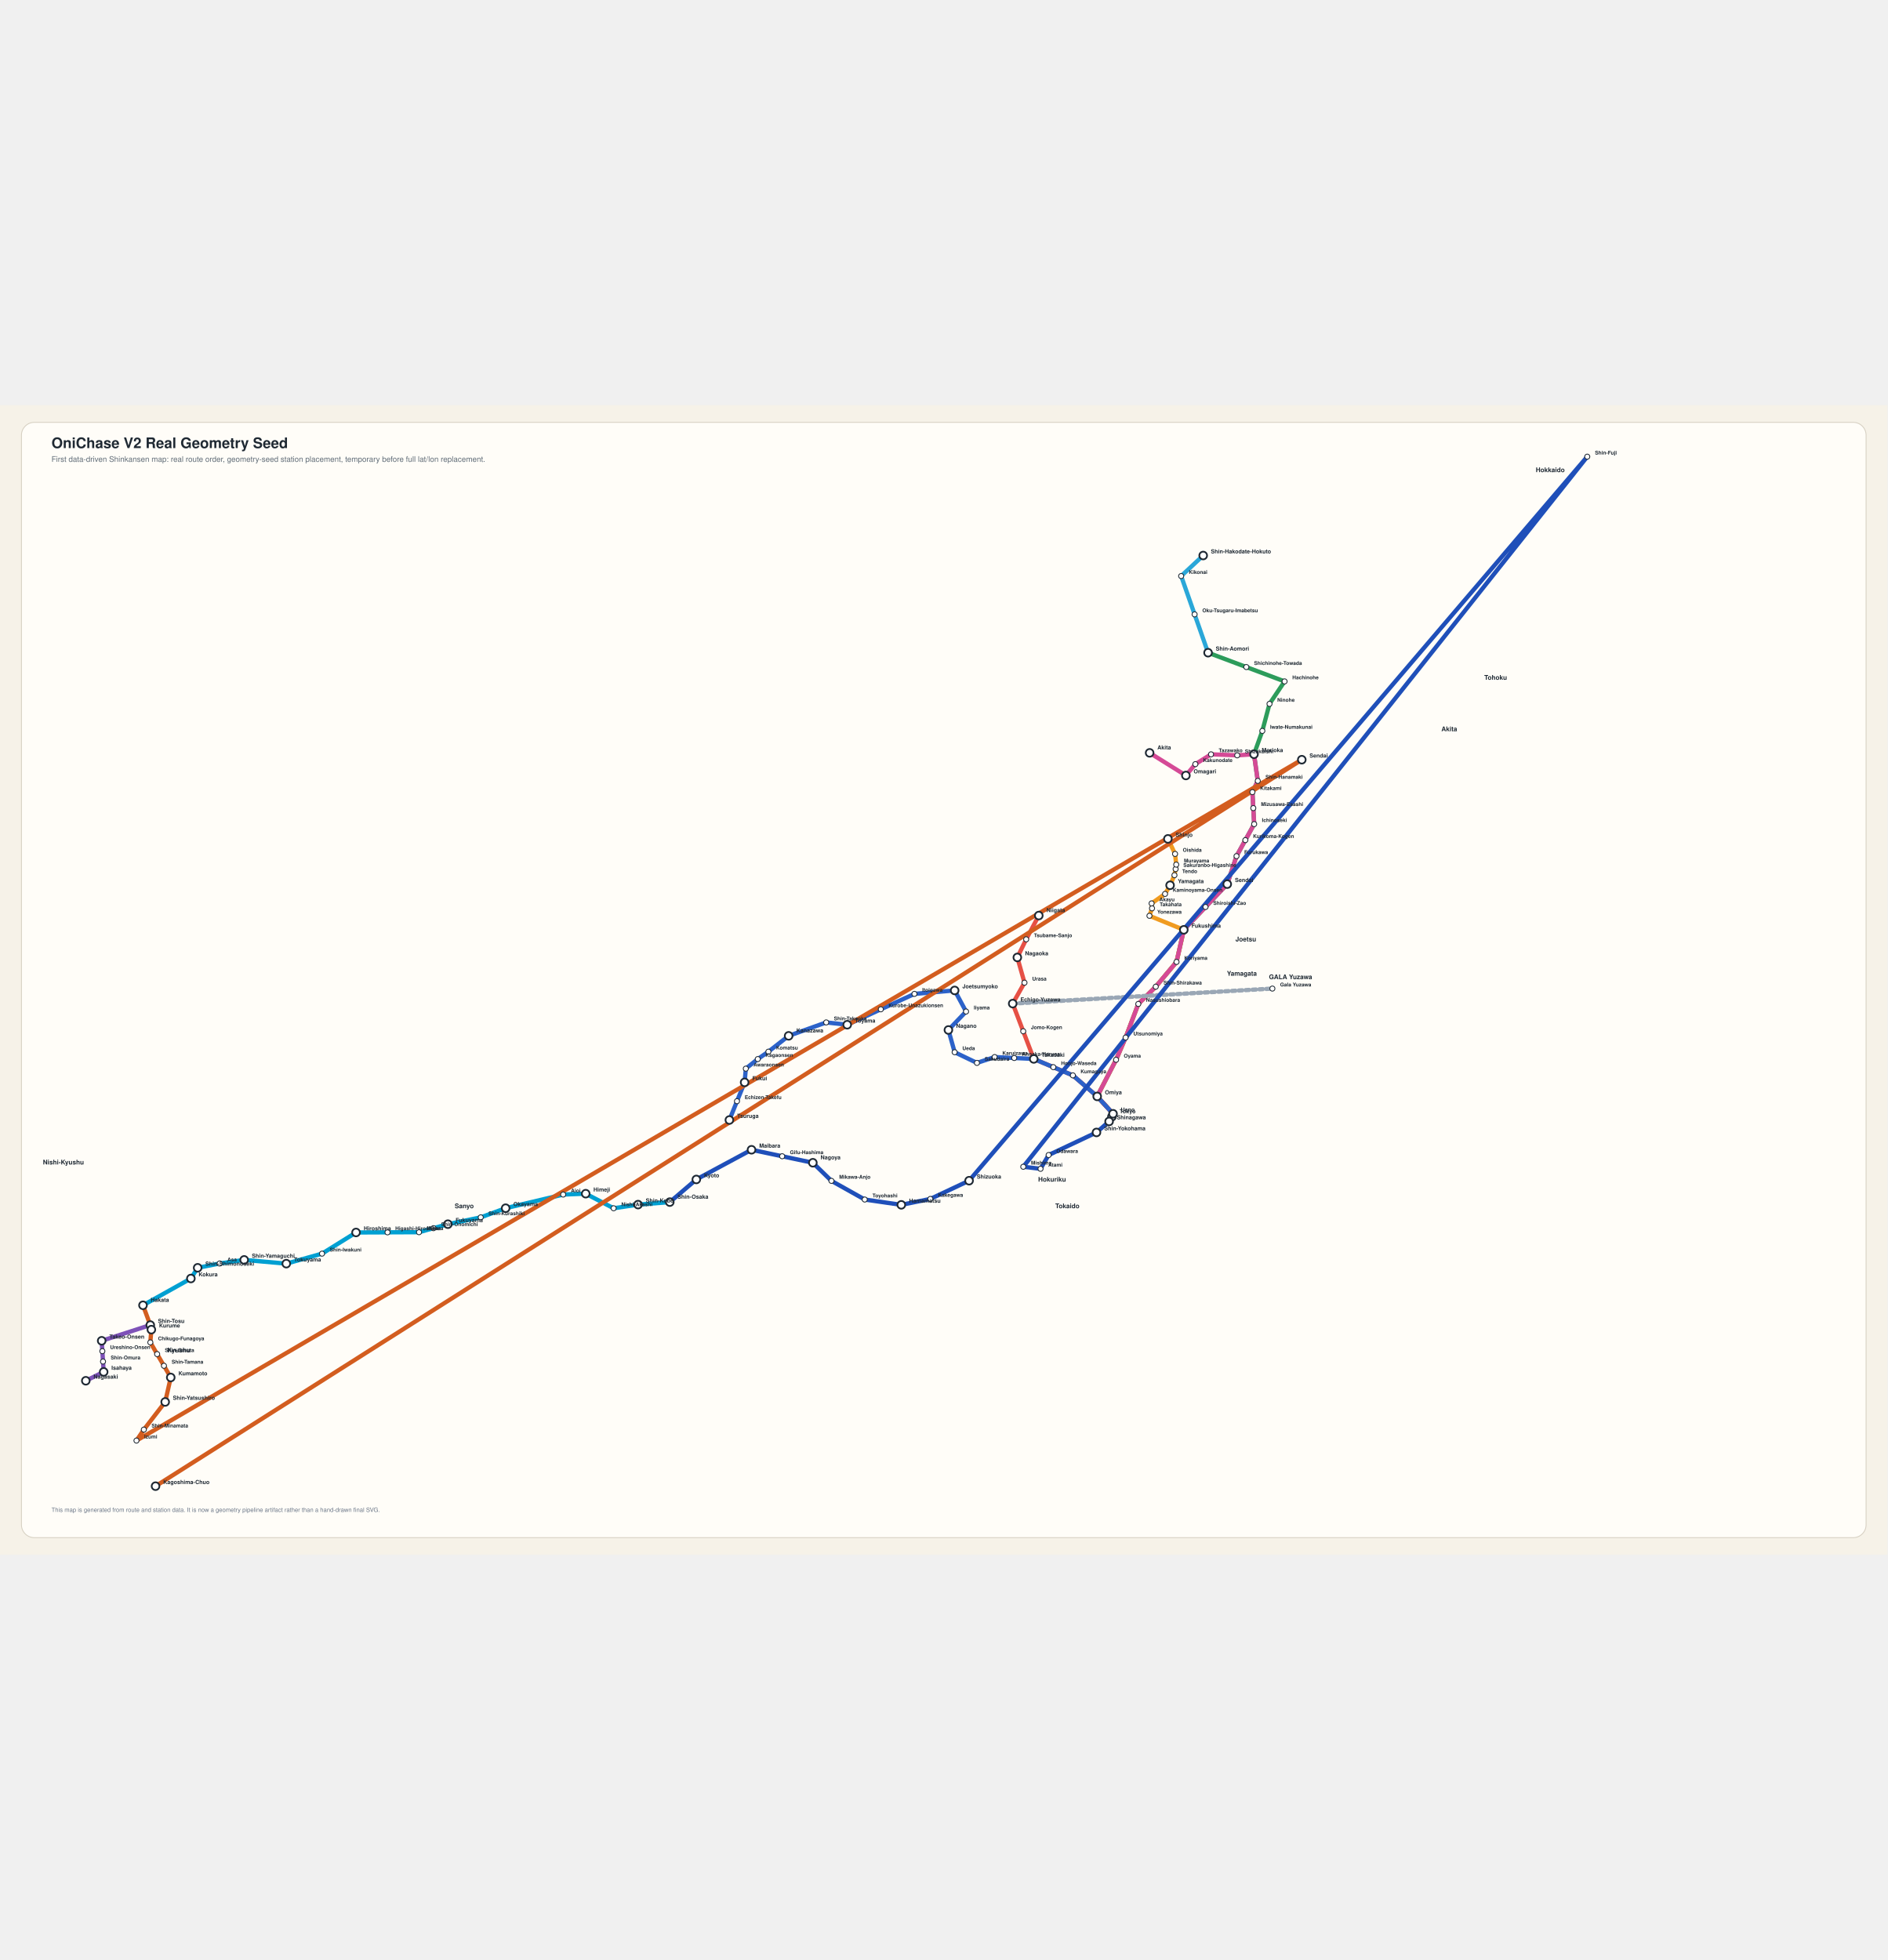
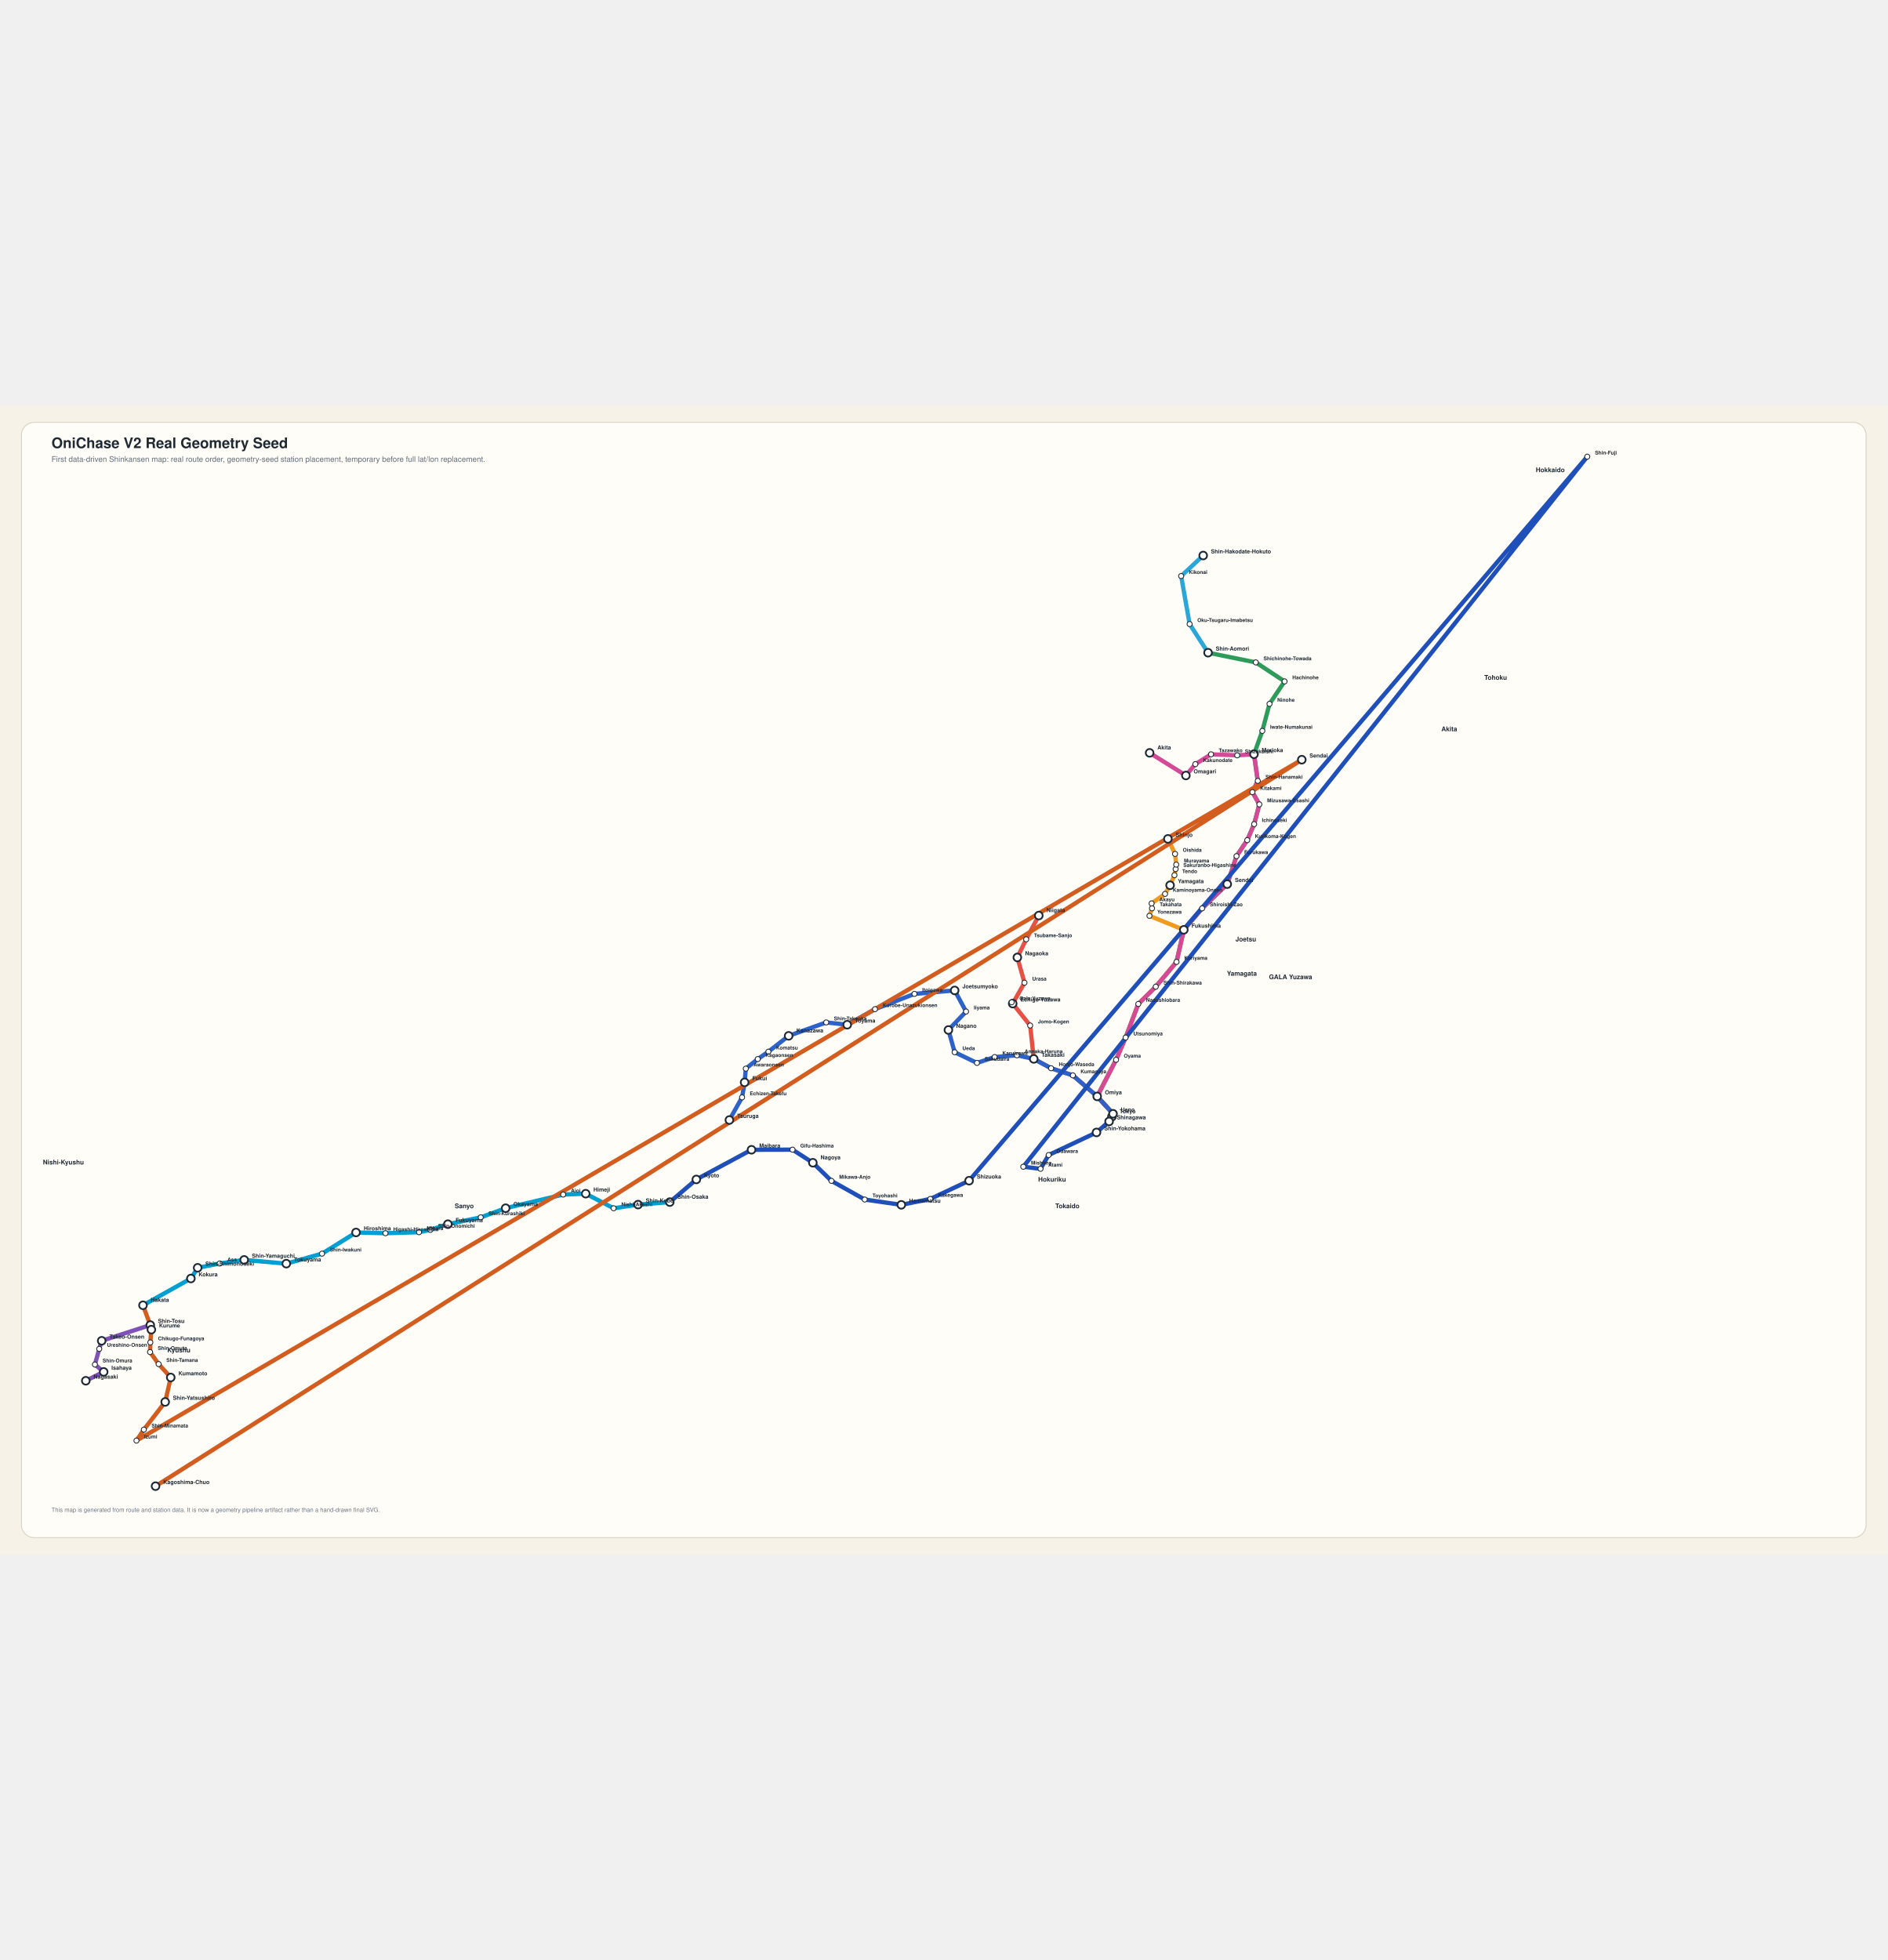
<svg xmlns="http://www.w3.org/2000/svg" width="2600" height="2700" viewBox="-1700 -120 4400 2680" role="img" aria-labelledby="title desc">
  <defs>
    <style>
.bg { fill: #f6f2e8; }
.panel { fill: #fffdf8; stroke: #d6d0c2; stroke-width: 2; }
.title { font: 700 34px Helvetica, Arial, sans-serif; fill: #1f2933; }
.subtitle { font: 500 18px Helvetica, Arial, sans-serif; fill: #5f6b76; }
.note { font: 500 14px Helvetica, Arial, sans-serif; fill: #697586; }
.route { fill: none; stroke-width: 10; stroke-linecap: round; stroke-linejoin: round; }
.station { fill: #ffffff; stroke: #1f2933; stroke-width: 2; }
.hub { fill: #ffffff; stroke: #1f2933; stroke-width: 4; }
.station-label { font: 600 12px Helvetica, Arial, sans-serif; fill: #1f2933; }
.hub-label { font: 700 13px Helvetica, Arial, sans-serif; fill: #1f2933; }
.line-label { font: 700 15px Helvetica, Arial, sans-serif; fill: #1f2933; }
</style>
  </defs>
  <rect class="bg" x="-1700" y="-120" width="4400" height="2680" />
  <rect class="panel" x="-1650" y="-80" width="4300" height="2600" rx="30" />
  <text class="title" x="-1580" y="-20">OniChase V2 Real Geometry Seed</text>
  <text class="subtitle" x="-1580" y="12">First data-driven Shinkansen map: real route order, geometry-seed station placement, temporary before full lat/lon replacement.</text>
  <text class="note" x="-1580" y="2460">This map is generated from route and station data. It is now a geometry pipeline artifact rather than a hand-drawn final SVG.</text>
-   <polyline class="route" stroke="#2d9c5b" points="891.96,1538.68 894.6,1531.87 857.63,1491.38 901.66,1405.98 923.93,1354.16 953.49,1275.82 994.16,1235.6 1042.59,1177.82 1059.59,1103.0 1110.2,1049.76 1160.81,996.51 1182.41,931.26 1202.99,893.91 1223.57,856.57 1221.52,819.29 1219.47,782.02 1231.99,755.82 1223.19,693.66 1242.61,639.3 1259.35,576.28 1294.46,523.9 1205.27,490.44 1116.09,456.99" />
+   <polyline class="route" stroke="#2d9c5b" points="891.96,1538.68 894.6,1531.87 857.63,1491.38 901.66,1405.98 923.93,1354.16 953.49,1275.82 994.16,1235.6 1042.59,1177.82 1059.59,1103.0 1102.22,1053.05 1160.81,996.51 1182.41,931.26 1207.47,893.95 1223.57,856.57 1235.69,810.6 1219.47,782.02 1231.99,755.82 1223.19,693.66 1242.61,639.3 1259.35,576.28 1294.46,523.9 1227.4,479.62 1116.09,456.99" />
  <text class="line-label" x="1760" y="520">Tohoku</text>
-   <polyline class="route" stroke="#2aa7d8" points="1116.09,456.99 1084.74,367.64 1053.38,278.29 1104.74,230.42" />
+   <polyline class="route" stroke="#2aa7d8" points="1116.09,456.99 1073.1,390.23 1053.38,278.29 1104.74,230.42" />
  <text class="line-label" x="1880" y="36">Hokkaido</text>
  <polyline class="route" stroke="#f09b20" points="891.96,1538.68 894.6,1531.87 857.63,1491.38 901.66,1405.98 923.93,1354.16 953.49,1275.82 994.16,1235.6 1042.59,1177.82 1059.59,1103.0 979.47,1070.35 985.42,1052.94 984.49,1041.42 1015.84,1019.32 1027.58,999.17 1037.74,975.67 1040.49,961.34 1041.88,951.04 1039.2,926.06 1022.46,891.03" />
  <text class="line-label" x="1160" y="1210">Yamagata</text>
-   <polyline class="route" stroke="#d54a96" points="891.96,1538.68 894.6,1531.87 857.63,1491.38 901.66,1405.98 923.93,1354.16 953.49,1275.82 994.16,1235.6 1042.59,1177.82 1059.59,1103.0 1110.2,1049.76 1160.81,996.51 1182.41,931.26 1202.99,893.91 1223.57,856.57 1221.52,819.29 1219.47,782.02 1231.99,755.82 1223.19,693.66 1184.07,696.25 1123.02,693.91 1086.49,716.75 1064.41,743.23 979.89,690.47" />
+   <polyline class="route" stroke="#d54a96" points="891.96,1538.68 894.6,1531.87 857.63,1491.38 901.66,1405.98 923.93,1354.16 953.49,1275.82 994.16,1235.6 1042.59,1177.82 1059.59,1103.0 1102.22,1053.05 1160.81,996.51 1182.41,931.26 1207.47,893.95 1223.57,856.57 1235.69,810.6 1219.47,782.02 1231.99,755.82 1223.19,693.66 1184.07,696.25 1123.02,693.91 1086.49,716.75 1064.41,743.23 979.89,690.47" />
  <text class="line-label" x="1660" y="640">Akita</text>
-   <polyline class="route" stroke="#e65045" points="891.96,1538.68 894.6,1531.87 857.63,1491.38 800.95,1442.36 755.37,1423.17 709.79,1403.98 685.24,1339.5 660.7,1275.01 688.15,1226.31 671.5,1167.39 692.13,1125.14 721.51,1069.76" />
+   <polyline class="route" stroke="#e65045" points="891.96,1538.68 894.6,1531.87 857.63,1491.38 800.95,1442.36 750.19,1425.73 709.79,1403.98 701.4,1326.09 660.7,1275.01 688.15,1226.31 671.5,1167.39 692.13,1125.14 721.51,1069.76" />
  <text class="line-label" x="1180" y="1130">Joetsu</text>
-   <polyline class="route" stroke="#9aa7b5" stroke-dasharray="8 8" points="660.7,1275.01 1266,1240" />
+   <polyline class="route" stroke="#9aa7b5" stroke-dasharray="8 8" points="660.7,1275.01 658.33,1271.93" />
  <text class="line-label" x="1258" y="1218">GALA Yuzawa</text>
-   <polyline class="route" stroke="#2c62c9" points="891.96,1538.68 894.6,1531.87 857.63,1491.38 800.95,1442.36 755.37,1423.17 709.79,1403.98 664.2,1401.81 618.61,1399.64 577.35,1413.29 525.37,1388.35 510.82,1336.49 551.96,1293.54 525.41,1244.32 431.6,1252.35 353.27,1288.32 274.94,1324.29 225.96,1318.9 138.4,1350.2 91.21,1387.1 66.42,1404.33 38.56,1426.62 35.77,1458.67 18.0,1502.53 0.24,1546.38" />
+   <polyline class="route" stroke="#2c62c9" points="891.96,1538.68 894.6,1531.87 857.63,1491.38 800.95,1442.36 750.19,1425.73 709.79,1403.98 670.43,1395.5 618.61,1399.64 577.35,1413.29 525.37,1388.35 510.82,1336.49 551.96,1293.54 525.41,1244.32 431.6,1252.35 339.75,1287.98 274.94,1324.29 225.96,1318.9 138.4,1350.2 91.21,1387.1 66.42,1404.33 38.56,1426.62 35.77,1458.67 29.83,1493.65 0.24,1546.38" />
  <text class="line-label" x="720" y="1690">Hokuriku</text>
-   <polyline class="route" stroke="#1f4fb9" points="891.96,1538.68 885.41,1549.75 856.01,1575.38 744.45,1628.05 725.58,1660.14 685.33,1655.37 2000.0,0.0 559.03,1687.87 468.73,1730.37 401.01,1744.16 315.79,1731.78 238.16,1688.28 194.83,1646.03 123.33,1630.9 51.84,1615.77 -76.8,1684.97 -138.65,1737.79" />
+   <polyline class="route" stroke="#1f4fb9" points="891.96,1538.68 885.41,1549.75 856.01,1575.38 744.45,1628.05 725.58,1660.14 685.33,1655.37 2000.0,0.0 559.03,1687.87 468.73,1730.37 401.01,1744.16 315.79,1731.78 238.16,1688.28 194.83,1646.03 147.44,1615.52 51.84,1615.77 -76.8,1684.97 -138.65,1737.79" />
  <text class="line-label" x="760" y="1752">Tokaido</text>
-   <polyline class="route" stroke="#00a0d2" points="-138.65,1737.79 -212.62,1743.62 -269.57,1752.14 -334.67,1718.14 -387.2,1720.16 -521.3,1752.0 -579.36,1773.33 -655.95,1789.26 -689.59,1798.59 -723.23,1807.93 -796.64,1808.25 -870.05,1808.57 -949.31,1857.92 -1032.63,1881.27 -1130.83,1872.51 -1188.01,1880.89 -1239.24,1890.92 -1255.03,1915.91 -1366.7,1978.29" />
+   <polyline class="route" stroke="#00a0d2" points="-138.65,1737.79 -212.62,1743.62 -269.57,1752.14 -334.67,1718.14 -387.2,1720.16 -521.3,1752.0 -579.36,1773.33 -655.95,1789.26 -696.74,1802.41 -723.23,1807.93 -801.41,1810.29 -870.05,1808.57 -949.31,1857.92 -1032.63,1881.27 -1130.83,1872.51 -1188.01,1880.89 -1239.24,1890.92 -1255.03,1915.91 -1366.7,1978.29" />
  <text class="line-label" x="-640" y="1752">Sanyo</text>
-   <polyline class="route" stroke="#d35d1f" points="-1366.7,1978.29 -1349.66,2024.47 -1347.18,2035.09 -1349.55,2064.88 -1333.68,2092.13 -1317.82,2119.37 -1301.96,2146.61 -1314.91,2203.64 -1364.7,2268.19 -1381.88,2293.74 1334.59,706.44 -1337.42,2400.0" />
+   <polyline class="route" stroke="#d35d1f" points="-1366.7,1978.29 -1349.66,2024.47 -1347.18,2035.09 -1349.55,2064.88 -1350.22,2087.36 -1330.24,2115.34 -1301.96,2146.61 -1314.91,2203.64 -1364.7,2268.19 -1381.88,2293.74 1334.59,706.44 -1337.42,2400.0" />
  <text class="line-label" x="-1310" y="2088">Kyushu</text>
-   <polyline class="route" stroke="#7e52b8" points="-1349.66,2024.47 -1462.96,2061.07 -1461.41,2085.26 -1459.86,2109.44 -1458.31,2133.62 -1500.0,2154.28" />
+   <polyline class="route" stroke="#7e52b8" points="-1349.66,2024.47 -1462.96,2061.07 -1468.64,2079.94 -1478.77,2116.43 -1458.31,2133.62 -1500.0,2154.28" />
  <text class="line-label" x="-1600" y="1650">Nishi-Kyushu</text>
  <circle class="hub" cx="891.96" cy="1538.68" r="9" />
  <text class="hub-label" x="909.96" y="1530.68">Tokyo</text>
  <circle class="hub" cx="894.6" cy="1531.87" r="9" />
  <text class="hub-label" x="912.6" y="1526.87">Ueno</text>
  <circle class="hub" cx="857.63" cy="1491.38" r="9" />
  <text class="hub-label" x="875.63" y="1486.38">Omiya</text>
  <circle class="station" cx="800.95" cy="1442.36" r="6" />
  <text class="station-label" x="818.95" y="1437.36">Kumagaya</text>
-   <circle class="station" cx="755.37" cy="1423.17" r="6" />
-   <text class="station-label" x="773.37" y="1418.17">Honjo-Waseda</text>
+   <circle class="station" cx="750.19" cy="1425.73" r="6" />
+   <text class="station-label" x="768.19" y="1420.73">Honjo-Waseda</text>
  <circle class="hub" cx="709.79" cy="1403.98" r="9" />
  <text class="hub-label" x="727.79" y="1398.98">Takasaki</text>
  <circle class="station" cx="901.66" cy="1405.98" r="6" />
  <text class="station-label" x="919.66" y="1400.98">Oyama</text>
  <circle class="station" cx="923.93" cy="1354.16" r="6" />
  <text class="station-label" x="941.93" y="1349.16">Utsunomiya</text>
  <circle class="station" cx="953.49" cy="1275.82" r="6" />
  <text class="station-label" x="971.49" y="1270.82">Nasushiobara</text>
  <circle class="station" cx="994.16" cy="1235.6" r="6" />
  <text class="station-label" x="1012.16" y="1230.6">Shin-Shirakawa</text>
  <circle class="station" cx="1042.59" cy="1177.82" r="6" />
  <text class="station-label" x="1060.59" y="1172.82">Koriyama</text>
  <circle class="hub" cx="1059.59" cy="1103.0" r="9" />
  <text class="hub-label" x="1077.59" y="1098.0">Fukushima</text>
-   <circle class="station" cx="1110.2" cy="1049.76" r="6" />
-   <text class="station-label" x="1128.2" y="1044.76">Shiroishi-Zao</text>
+   <circle class="station" cx="1102.22" cy="1053.05" r="6" />
+   <text class="station-label" x="1120.22" y="1048.05">Shiroishi-Zao</text>
  <circle class="hub" cx="1160.81" cy="996.51" r="9" />
  <text class="hub-label" x="1178.81" y="991.51">Sendai</text>
  <circle class="station" cx="1182.41" cy="931.26" r="6" />
  <text class="station-label" x="1200.41" y="926.26">Furukawa</text>
-   <circle class="station" cx="1202.99" cy="893.91" r="6" />
-   <text class="station-label" x="1220.99" y="888.91">Kurikoma-Kogen</text>
+   <circle class="station" cx="1207.47" cy="893.95" r="6" />
+   <text class="station-label" x="1225.47" y="888.95">Kurikoma-Kogen</text>
  <circle class="station" cx="1223.57" cy="856.57" r="6" />
  <text class="station-label" x="1241.57" y="851.57">Ichinoseki</text>
-   <circle class="station" cx="1221.52" cy="819.29" r="6" />
-   <text class="station-label" x="1239.52" y="814.29">Mizusawa-Esashi</text>
+   <circle class="station" cx="1235.69" cy="810.6" r="6" />
+   <text class="station-label" x="1253.69" y="805.6">Mizusawa-Esashi</text>
  <circle class="station" cx="1219.47" cy="782.02" r="6" />
  <text class="station-label" x="1237.47" y="777.02">Kitakami</text>
  <circle class="station" cx="1231.99" cy="755.82" r="6" />
  <text class="station-label" x="1249.99" y="750.82">Shin-Hanamaki</text>
  <circle class="hub" cx="1223.19" cy="693.66" r="9" />
  <text class="hub-label" x="1241.19" y="688.66">Morioka</text>
  <circle class="station" cx="1242.61" cy="639.3" r="6" />
  <text class="station-label" x="1260.61" y="634.3">Iwate-Numakunai</text>
  <circle class="station" cx="1259.35" cy="576.28" r="6" />
  <text class="station-label" x="1277.35" y="571.28">Ninohe</text>
  <circle class="station" cx="1294.46" cy="523.9" r="6" />
  <text class="station-label" x="1312.46" y="518.9">Hachinohe</text>
-   <circle class="station" cx="1205.27" cy="490.44" r="6" />
-   <text class="station-label" x="1223.27" y="485.44">Shichinohe-Towada</text>
+   <circle class="station" cx="1227.4" cy="479.62" r="6" />
+   <text class="station-label" x="1245.4" y="474.62">Shichinohe-Towada</text>
  <circle class="hub" cx="1116.09" cy="456.99" r="9" />
  <text class="hub-label" x="1134.09" y="451.99">Shin-Aomori</text>
-   <circle class="station" cx="1084.74" cy="367.64" r="6" />
-   <text class="station-label" x="1102.74" y="362.64">Oku-Tsugaru-Imabetsu</text>
+   <circle class="station" cx="1073.1" cy="390.23" r="6" />
+   <text class="station-label" x="1091.1" y="385.23">Oku-Tsugaru-Imabetsu</text>
  <circle class="station" cx="1053.38" cy="278.29" r="6" />
  <text class="station-label" x="1071.38" y="273.29">Kikonai</text>
  <circle class="hub" cx="1104.74" cy="230.42" r="9" />
  <text class="hub-label" x="1122.74" y="225.42">Shin-Hakodate-Hokuto</text>
  <circle class="station" cx="979.47" cy="1070.35" r="6" />
  <text class="station-label" x="997.47" y="1065.35">Yonezawa</text>
  <circle class="station" cx="985.42" cy="1052.94" r="6" />
  <text class="station-label" x="1003.42" y="1047.94">Takahata</text>
  <circle class="station" cx="984.49" cy="1041.42" r="6" />
  <text class="station-label" x="1002.49" y="1036.42">Akayu</text>
  <circle class="station" cx="1015.84" cy="1019.32" r="6" />
  <text class="station-label" x="1033.84" y="1014.32">Kaminoyama-Onsen</text>
  <circle class="hub" cx="1027.58" cy="999.17" r="9" />
  <text class="hub-label" x="1045.58" y="994.17">Yamagata</text>
  <circle class="station" cx="1037.74" cy="975.67" r="6" />
  <text class="station-label" x="1055.74" y="970.67">Tendo</text>
  <circle class="station" cx="1040.49" cy="961.34" r="6" />
  <text class="station-label" x="1058.49" y="956.34">Sakuranbo-Higashine</text>
  <circle class="station" cx="1041.88" cy="951.04" r="6" />
  <text class="station-label" x="1059.88" y="946.04">Murayama</text>
  <circle class="station" cx="1039.2" cy="926.06" r="6" />
  <text class="station-label" x="1057.2" y="921.06">Oishida</text>
  <circle class="hub" cx="1022.46" cy="891.03" r="9" />
  <text class="hub-label" x="1040.46" y="886.03">Shinjo</text>
  <circle class="station" cx="1184.07" cy="696.25" r="6" />
  <text class="station-label" x="1202.07" y="691.25">Shizukuishi</text>
  <circle class="station" cx="1123.02" cy="693.91" r="6" />
  <text class="station-label" x="1141.02" y="688.91">Tazawako</text>
  <circle class="station" cx="1086.49" cy="716.75" r="6" />
  <text class="station-label" x="1104.49" y="711.75">Kakunodate</text>
  <circle class="hub" cx="1064.41" cy="743.23" r="9" />
  <text class="hub-label" x="1082.41" y="738.23">Omagari</text>
  <circle class="hub" cx="979.89" cy="690.47" r="9" />
  <text class="hub-label" x="997.89" y="682.47">Akita</text>
-   <circle class="station" cx="685.24" cy="1339.5" r="6" />
-   <text class="station-label" x="703.24" y="1334.5">Jomo-Kogen</text>
+   <circle class="station" cx="701.4" cy="1326.09" r="6" />
+   <text class="station-label" x="719.4" y="1321.09">Jomo-Kogen</text>
  <circle class="hub" cx="660.7" cy="1275.01" r="9" />
  <text class="hub-label" x="678.7" y="1270.01">Echigo-Yuzawa</text>
-   <circle class="station" cx="1266" cy="1240" r="6" />
-   <text class="station-label" x="1284" y="1235">Gala Yuzawa</text>
+   <circle class="station" cx="658.33" cy="1271.93" r="6" />
+   <text class="station-label" x="676.33" y="1266.93">Gala Yuzawa</text>
  <circle class="station" cx="688.15" cy="1226.31" r="6" />
  <text class="station-label" x="706.15" y="1221.31">Urasa</text>
  <circle class="hub" cx="671.5" cy="1167.39" r="9" />
  <text class="hub-label" x="689.5" y="1162.39">Nagaoka</text>
  <circle class="station" cx="692.13" cy="1125.14" r="6" />
  <text class="station-label" x="710.13" y="1120.14">Tsubame-Sanjo</text>
  <circle class="hub" cx="721.51" cy="1069.76" r="9" />
  <text class="hub-label" x="739.51" y="1061.76">Niigata</text>
-   <circle class="station" cx="664.2" cy="1401.81" r="6" />
-   <text class="station-label" x="682.2" y="1396.81">Annaka-Haruna</text>
+   <circle class="station" cx="670.43" cy="1395.5" r="6" />
+   <text class="station-label" x="688.43" y="1390.5">Annaka-Haruna</text>
  <circle class="station" cx="618.61" cy="1399.64" r="6" />
  <text class="station-label" x="636.61" y="1394.64">Karuizawa</text>
  <circle class="station" cx="577.35" cy="1413.29" r="6" />
  <text class="station-label" x="595.35" y="1408.29">Sakudaira</text>
  <circle class="station" cx="525.37" cy="1388.35" r="6" />
  <text class="station-label" x="543.37" y="1383.35">Ueda</text>
  <circle class="hub" cx="510.82" cy="1336.49" r="9" />
  <text class="hub-label" x="528.82" y="1331.49">Nagano</text>
  <circle class="station" cx="551.96" cy="1293.54" r="6" />
  <text class="station-label" x="569.96" y="1288.54">Iiyama</text>
  <circle class="hub" cx="525.41" cy="1244.32" r="9" />
  <text class="hub-label" x="543.41" y="1239.32">Joetsumyoko</text>
  <circle class="station" cx="431.6" cy="1252.35" r="6" />
  <text class="station-label" x="449.6" y="1247.35">Itoigawa</text>
-   <circle class="station" cx="353.27" cy="1288.32" r="6" />
-   <text class="station-label" x="371.27" y="1283.32">Kurobe-Unazukionsen</text>
+   <circle class="station" cx="339.75" cy="1287.98" r="6" />
+   <text class="station-label" x="357.75" y="1282.98">Kurobe-Unazukionsen</text>
  <circle class="hub" cx="274.94" cy="1324.29" r="9" />
  <text class="hub-label" x="292.94" y="1319.29">Toyama</text>
  <circle class="station" cx="225.96" cy="1318.9" r="6" />
  <text class="station-label" x="243.96" y="1313.9">Shin-Takaoka</text>
  <circle class="hub" cx="138.4" cy="1350.2" r="9" />
  <text class="hub-label" x="156.4" y="1342.2">Kanazawa</text>
  <circle class="station" cx="91.21" cy="1387.1" r="6" />
  <text class="station-label" x="109.21" y="1382.1">Komatsu</text>
  <circle class="station" cx="66.42" cy="1404.33" r="6" />
  <text class="station-label" x="84.42" y="1399.33">Kagaonsen</text>
  <circle class="station" cx="38.56" cy="1426.62" r="6" />
  <text class="station-label" x="56.56" y="1421.62">Awaraonsen</text>
  <circle class="hub" cx="35.77" cy="1458.67" r="9" />
  <text class="hub-label" x="53.77" y="1453.67">Fukui</text>
-   <circle class="station" cx="18.0" cy="1502.53" r="6" />
-   <text class="station-label" x="36.0" y="1497.53">Echizen-Takefu</text>
+   <circle class="station" cx="29.83" cy="1493.65" r="6" />
+   <text class="station-label" x="47.83" y="1488.65">Echizen-Takefu</text>
  <circle class="hub" cx="0.24" cy="1546.38" r="9" />
  <text class="hub-label" x="18.24" y="1541.38">Tsuruga</text>
  <circle class="hub" cx="885.41" cy="1549.75" r="9" />
  <text class="hub-label" x="903.41" y="1544.75">Shinagawa</text>
  <circle class="hub" cx="856.01" cy="1575.38" r="9" />
  <text class="hub-label" x="874.01" y="1570.38">Shin-Yokohama</text>
  <circle class="station" cx="744.45" cy="1628.05" r="6" />
  <text class="station-label" x="762.45" y="1623.05">Odawara</text>
  <circle class="station" cx="725.58" cy="1660.14" r="6" />
  <text class="station-label" x="743.58" y="1655.14">Atami</text>
  <circle class="station" cx="685.33" cy="1655.37" r="6" />
  <text class="station-label" x="703.33" y="1650.37">Mishima</text>
  <circle class="station" cx="2000.0" cy="0.0" r="6" />
  <text class="station-label" x="2018.0" y="-5.0">Shin-Fuji</text>
  <circle class="hub" cx="559.03" cy="1687.87" r="9" />
  <text class="hub-label" x="577.03" y="1682.87">Shizuoka</text>
  <circle class="station" cx="468.73" cy="1730.37" r="6" />
  <text class="station-label" x="486.73" y="1725.37">Kakegawa</text>
  <circle class="hub" cx="401.01" cy="1744.16" r="9" />
  <text class="hub-label" x="419.01" y="1739.16">Hamamatsu</text>
  <circle class="station" cx="315.79" cy="1731.78" r="6" />
  <text class="station-label" x="333.79" y="1726.78">Toyohashi</text>
  <circle class="station" cx="238.16" cy="1688.28" r="6" />
  <text class="station-label" x="256.16" y="1683.28">Mikawa-Anjo</text>
  <circle class="hub" cx="194.83" cy="1646.03" r="9" />
  <text class="hub-label" x="212.83" y="1638.03">Nagoya</text>
-   <circle class="station" cx="123.33" cy="1630.9" r="6" />
-   <text class="station-label" x="141.33" y="1625.9">Gifu-Hashima</text>
+   <circle class="station" cx="147.44" cy="1615.52" r="6" />
+   <text class="station-label" x="165.44" y="1610.52">Gifu-Hashima</text>
  <circle class="hub" cx="51.84" cy="1615.77" r="9" />
  <text class="hub-label" x="69.84" y="1610.77">Maibara</text>
  <circle class="hub" cx="-76.8" cy="1684.97" r="9" />
  <text class="hub-label" x="-58.8" y="1679.97">Kyoto</text>
  <circle class="hub" cx="-138.65" cy="1737.79" r="9" />
  <text class="hub-label" x="-120.65" y="1729.79">Shin-Osaka</text>
  <circle class="hub" cx="-212.62" cy="1743.62" r="9" />
  <text class="hub-label" x="-194.62" y="1738.62">Shin-Kobe</text>
  <circle class="station" cx="-269.57" cy="1752.14" r="6" />
  <text class="station-label" x="-251.57" y="1747.14">Nishi-Akashi</text>
  <circle class="hub" cx="-334.67" cy="1718.14" r="9" />
  <text class="hub-label" x="-316.67" y="1713.14">Himeji</text>
  <circle class="station" cx="-387.2" cy="1720.16" r="6" />
  <text class="station-label" x="-369.2" y="1715.16">Aioi</text>
  <circle class="hub" cx="-521.3" cy="1752.0" r="9" />
  <text class="hub-label" x="-503.3" y="1747.0">Okayama</text>
  <circle class="station" cx="-579.36" cy="1773.33" r="6" />
  <text class="station-label" x="-561.36" y="1768.33">Shin-Kurashiki</text>
  <circle class="hub" cx="-655.95" cy="1789.26" r="9" />
  <text class="hub-label" x="-637.95" y="1784.26">Fukuyama</text>
-   <circle class="station" cx="-689.59" cy="1798.59" r="6" />
-   <text class="station-label" x="-671.59" y="1793.59">Shin-Onomichi</text>
+   <circle class="station" cx="-696.74" cy="1802.41" r="6" />
+   <text class="station-label" x="-678.74" y="1797.41">Shin-Onomichi</text>
  <circle class="station" cx="-723.23" cy="1807.93" r="6" />
  <text class="station-label" x="-705.23" y="1802.93">Mihara</text>
-   <circle class="station" cx="-796.64" cy="1808.25" r="6" />
-   <text class="station-label" x="-778.64" y="1803.25">Higashi-Hiroshima</text>
+   <circle class="station" cx="-801.41" cy="1810.29" r="6" />
+   <text class="station-label" x="-783.41" y="1805.29">Higashi-Hiroshima</text>
  <circle class="hub" cx="-870.05" cy="1808.57" r="9" />
  <text class="hub-label" x="-852.05" y="1803.57">Hiroshima</text>
  <circle class="station" cx="-949.31" cy="1857.92" r="6" />
  <text class="station-label" x="-931.31" y="1852.92">Shin-Iwakuni</text>
  <circle class="hub" cx="-1032.63" cy="1881.27" r="9" />
  <text class="hub-label" x="-1014.63" y="1876.27">Tokuyama</text>
  <circle class="hub" cx="-1130.83" cy="1872.51" r="9" />
  <text class="hub-label" x="-1112.83" y="1867.51">Shin-Yamaguchi</text>
  <circle class="station" cx="-1188.01" cy="1880.89" r="6" />
  <text class="station-label" x="-1170.01" y="1875.89">Asa</text>
  <circle class="hub" cx="-1239.24" cy="1890.92" r="9" />
  <text class="hub-label" x="-1221.24" y="1885.92">Shin-Shimonoseki</text>
  <circle class="hub" cx="-1255.03" cy="1915.91" r="9" />
  <text class="hub-label" x="-1237.03" y="1910.91">Kokura</text>
  <circle class="hub" cx="-1366.7" cy="1978.29" r="9" />
  <text class="hub-label" x="-1348.7" y="1970.29">Hakata</text>
  <circle class="hub" cx="-1349.66" cy="2024.47" r="9" />
  <text class="hub-label" x="-1331.66" y="2019.47">Shin-Tosu</text>
  <circle class="hub" cx="-1347.18" cy="2035.09" r="9" />
  <text class="hub-label" x="-1329.18" y="2030.09">Kurume</text>
  <circle class="station" cx="-1349.55" cy="2064.88" r="6" />
  <text class="station-label" x="-1331.55" y="2059.88">Chikugo-Funagoya</text>
-   <circle class="station" cx="-1333.68" cy="2092.13" r="6" />
-   <text class="station-label" x="-1315.68" y="2087.13">Shin-Omuta</text>
-   <circle class="station" cx="-1317.82" cy="2119.37" r="6" />
-   <text class="station-label" x="-1299.82" y="2114.37">Shin-Tamana</text>
+   <circle class="station" cx="-1350.22" cy="2087.36" r="6" />
+   <text class="station-label" x="-1332.22" y="2082.36">Shin-Omuta</text>
+   <circle class="station" cx="-1330.24" cy="2115.34" r="6" />
+   <text class="station-label" x="-1312.24" y="2110.34">Shin-Tamana</text>
  <circle class="hub" cx="-1301.96" cy="2146.61" r="9" />
  <text class="hub-label" x="-1283.96" y="2141.61">Kumamoto</text>
  <circle class="hub" cx="-1314.91" cy="2203.64" r="9" />
  <text class="hub-label" x="-1296.91" y="2198.64">Shin-Yatsushiro</text>
  <circle class="station" cx="-1364.7" cy="2268.19" r="6" />
  <text class="station-label" x="-1346.7" y="2263.19">Shin-Minamata</text>
  <circle class="station" cx="-1381.88" cy="2293.74" r="6" />
  <text class="station-label" x="-1363.88" y="2288.74">Izumi</text>
  <circle class="hub" cx="1334.59" cy="706.44" r="9" />
  <text class="hub-label" x="1352.59" y="701.44">Sendai</text>
  <circle class="hub" cx="-1337.42" cy="2400.0" r="9" />
  <text class="hub-label" x="-1319.42" y="2395.0">Kagoshima-Chuo</text>
  <circle class="hub" cx="-1462.96" cy="2061.07" r="9" />
  <text class="hub-label" x="-1444.96" y="2056.07">Takeo-Onsen</text>
-   <circle class="station" cx="-1461.41" cy="2085.26" r="6" />
-   <text class="station-label" x="-1443.41" y="2080.26">Ureshino-Onsen</text>
-   <circle class="station" cx="-1459.86" cy="2109.44" r="6" />
-   <text class="station-label" x="-1441.86" y="2104.44">Shin-Omura</text>
+   <circle class="station" cx="-1468.64" cy="2079.94" r="6" />
+   <text class="station-label" x="-1450.64" y="2074.94">Ureshino-Onsen</text>
+   <circle class="station" cx="-1478.77" cy="2116.43" r="6" />
+   <text class="station-label" x="-1460.77" y="2111.43">Shin-Omura</text>
  <circle class="hub" cx="-1458.31" cy="2133.62" r="9" />
  <text class="hub-label" x="-1440.31" y="2128.62">Isahaya</text>
  <circle class="hub" cx="-1500.0" cy="2154.28" r="9" />
  <text class="hub-label" x="-1482.0" y="2149.28">Nagasaki</text>
</svg>
